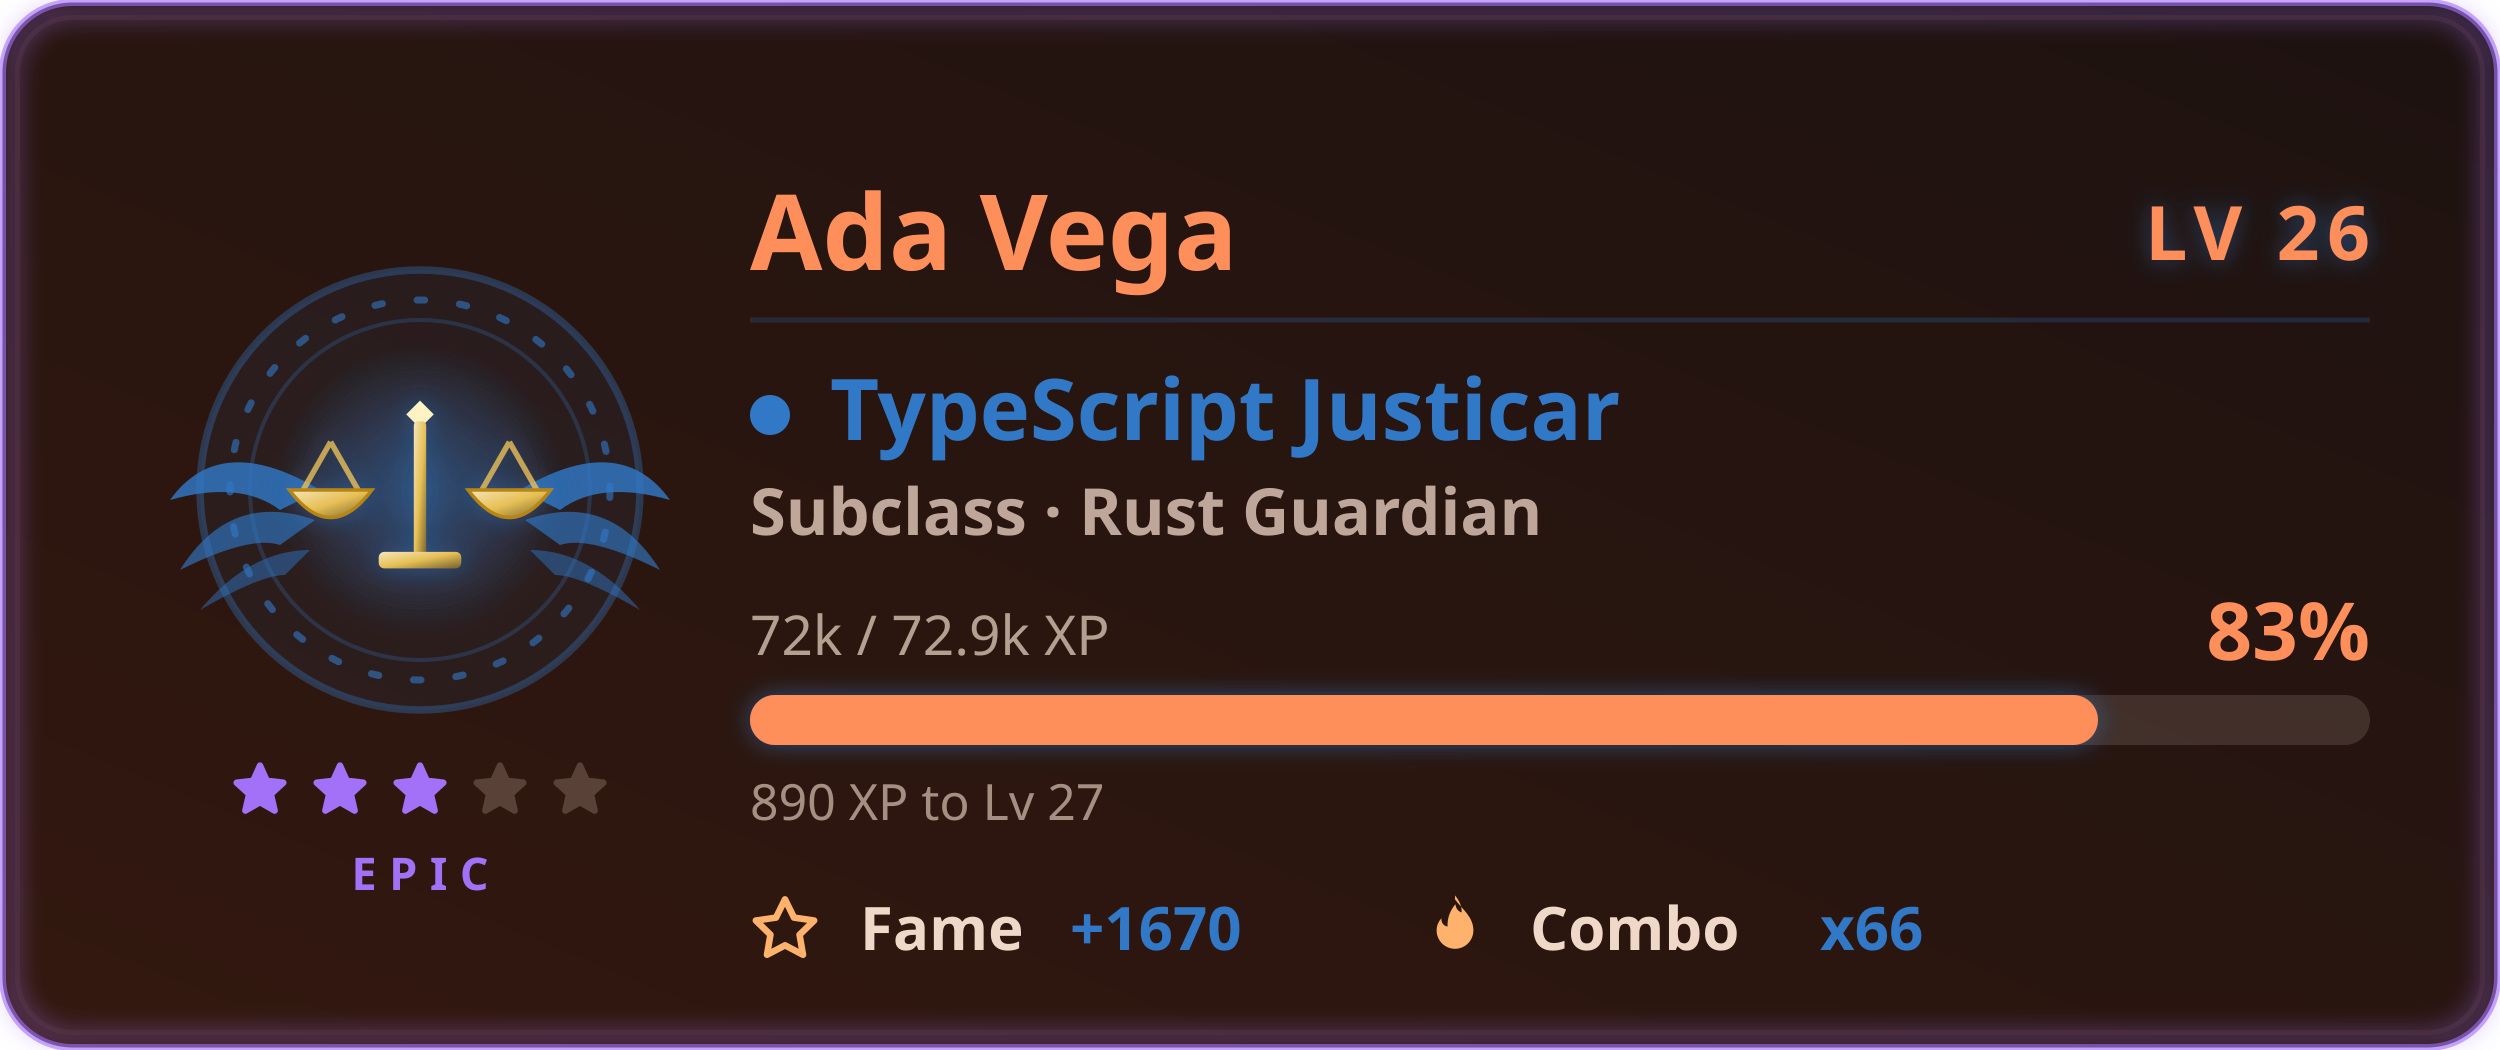
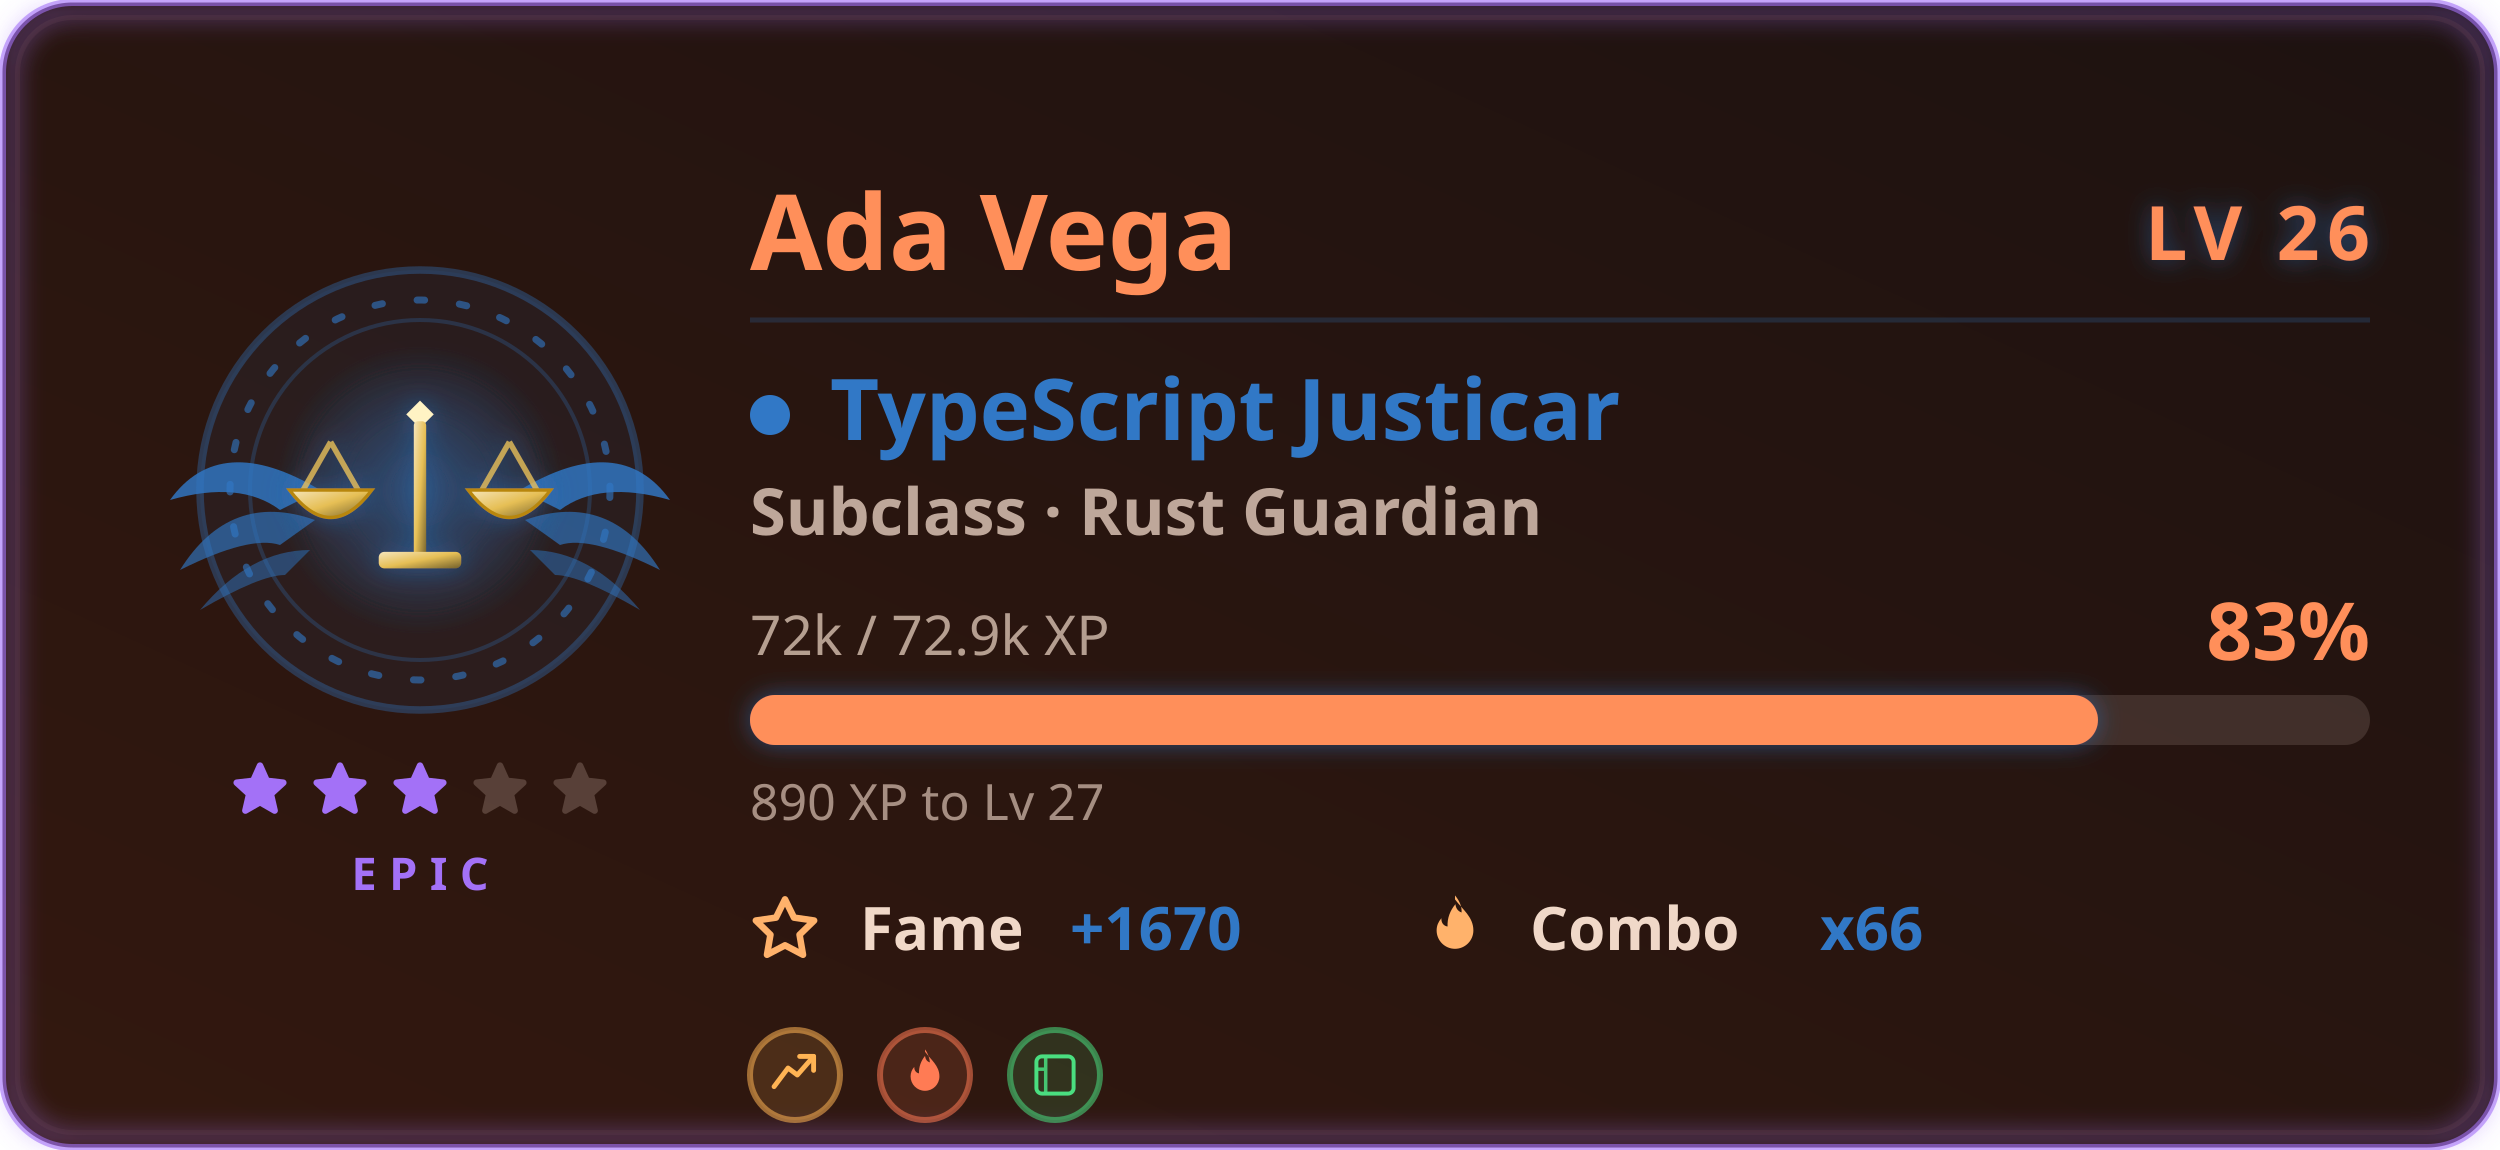
- <svg xmlns="http://www.w3.org/2000/svg" width="500" height="210" viewBox="0 0 500 210" role="img" aria-labelledby="card-title-a11y card-desc-a11y">
+ <svg xmlns="http://www.w3.org/2000/svg" width="500" height="230" viewBox="0 0 500 230" role="img" aria-labelledby="card-title-a11y card-desc-a11y">
  <style>
text { font-family: 'Segoe UI', Ubuntu, 'Helvetica Neue', sans-serif; }
.title { font-size: 18px; font-weight: 600; fill: #ff8f5a; }
.title-icon { fill: #ff8f5a; }
.icon { fill: #ffb26b; }


.gl-name { font-size: 21px; font-weight: 700; fill: #ff8f5a; }
.gl-lvl { font-size: 15px; font-weight: 800; letter-spacing: 1.5px; fill: #ff8f5a; }
.gl-class { font-size: 17px; font-weight: 700; fill: #3178c6; }
.gl-sub { font-size: 13px; font-weight: 600; fill: #f0d8c8; opacity: 0.75; }
.gl-meta { font-size: 11px; fill: #f0d8c8; opacity: 0.7; }
.gl-pct { font-size: 16px; font-weight: 800; fill: #ff8f5a; }
.gl-chip-label { font-size: 12px; font-weight: 600; fill: #f0d8c8; }
.gl-chip-value { font-size: 12px; font-weight: 800; fill: #3178c6; }
.gl-hint { font-size: 10px; fill: #f0d8c8; opacity: 0.62; }
.gl-rarity { font-size: 9px; font-weight: 700; letter-spacing: 2.5px; fill: #a371f7; }

</style>
  <defs>
    <linearGradient id="card-bg" x1="0" y1="0" x2="1" y2="1" gradientTransform="rotate(90, 0.5, 0.5)">
      <stop offset="0.0%" stop-color="#1d1210" />
      <stop offset="100.0%" stop-color="#33180f" />
    </linearGradient>
    <filter id="card-glow" x="-50%" y="-50%" width="200%" height="200%">
      <feGaussianBlur in="SourceGraphic" stdDeviation="3" result="blur" />
      <feFlood flood-color="#ff6e40" flood-opacity="0.55" result="tint" />
      <feComposite in="tint" in2="blur" operator="in" result="softGlow" />
      <feMerge>
        <feMergeNode in="softGlow" />
        <feMergeNode in="SourceGraphic" />
      </feMerge>
    </filter>
    <filter id="gl-glow" x="-60%" y="-60%" width="220%" height="220%">
      <feGaussianBlur in="SourceGraphic" stdDeviation="2.4" result="b" />
      <feFlood flood-color="#3178c6" flood-opacity="0.55" result="t" />
      <feComposite in="t" in2="b" operator="in" result="g" />
      <feMerge>
        <feMergeNode in="g" />
        <feMergeNode in="SourceGraphic" />
      </feMerge>
    </filter>
    <filter id="gl-rarity" x="-20%" y="-20%" width="140%" height="140%">
      <feGaussianBlur stdDeviation="2.4" />
    </filter>
  </defs>
-   <rect x="0.5" y="0.5" width="499" height="209" rx="14" fill="url(#card-bg)" stroke="#a371f7" stroke-width="1.4" stroke-opacity="0.6" />
-   <rect x="3.5" y="3.5" width="493" height="203" rx="11" fill="none" stroke="#4a2c22" stroke-opacity="0.4" />
-   <rect x="2" y="2" width="496" height="206" rx="13" fill="none" stroke="#a371f7" stroke-width="3.5" stroke-opacity="0.4" filter="url(#gl-rarity)" />
+   <rect x="0.5" y="0.5" width="499" height="229" rx="14" fill="url(#card-bg)" stroke="#a371f7" stroke-width="1.4" stroke-opacity="0.6" />
+   <rect x="3.5" y="3.5" width="493" height="223" rx="11" fill="none" stroke="#4a2c22" stroke-opacity="0.4" />
+   <rect x="2" y="2" width="496" height="226" rx="13" fill="none" stroke="#a371f7" stroke-width="3.5" stroke-opacity="0.4" filter="url(#gl-rarity)" />
  <g class="fade">
    <g class="">
      <g class="flourish">
        <g transform="translate(84,0)">
          <g transform="translate(0,98)" fill="#3178c6">
            <path d="M20 0 Q 40 -12 50 2 Q 36 -2 28 4 Z" opacity="0.82" />
            <path d="M21 6 Q 38 0 48 16 Q 34 9 28 11 Z" opacity="0.64" />
            <path d="M22 12 Q 34 12 44 24 Q 32 17 27 17 Z" opacity="0.48" />
          </g>
        </g>
        <g transform="translate(84,0) scale(-1,1)">
          <g transform="translate(0,98)" fill="#3178c6">
            <path d="M20 0 Q 40 -12 50 2 Q 36 -2 28 4 Z" opacity="0.82" />
            <path d="M21 6 Q 38 0 48 16 Q 34 9 28 11 Z" opacity="0.64" />
            <path d="M22 12 Q 34 12 44 24 Q 32 17 27 17 Z" opacity="0.48" />
          </g>
        </g>
      </g>
      <circle cx="84" cy="98" r="44" fill="#3178c6" fill-opacity="0.08" stroke="#3178c6" stroke-opacity="0.35" stroke-width="1.5" />
      <g class="">
        <circle cx="84" cy="98" r="38" fill="none" stroke="#3178c6" stroke-opacity="0.6" stroke-width="1.4" stroke-dasharray="1.5 7" stroke-linecap="round" />
        <circle cx="84" cy="98" r="34" fill="none" stroke="#3178c6" stroke-opacity="0.25" stroke-width="0.8" />
      </g>
      <g class="" filter="url(#gl-glow)">
        <svg class="" x="51" y="65" width="66" height="66" viewBox="0 0 48 48" aria-hidden="true">
          <defs>
            <radialGradient id="tsHalo" cx="0.5" cy="0.5" r="0.5">
              <stop offset="0" stop-color="#3178c6" stop-opacity="0.42" />
              <stop offset="1" stop-color="#3178c6" stop-opacity="0" />
            </radialGradient>
            <linearGradient id="tsMetal" x1="0" y1="0" x2="1" y2="1">
              <stop offset="0" stop-color="#f5e5bb" />
              <stop offset="0.5" stop-color="#e6bf55" />
              <stop offset="1" stop-color="#73602b" />
            </linearGradient>
          </defs>
          <circle cx="24" cy="24" r="21" fill="url(#tsHalo)" />
          <path d="M24 11 l2 2 l-2 2 l-2 -2 Z" fill="#fff3c4" />
          <rect x="23.1" y="14" width="1.8" height="21" rx="0.6" fill="url(#tsMetal)" />
          <rect x="18" y="33" width="12" height="2.4" rx="0.8" fill="url(#tsMetal)" />
          <path d="M9 17 H39" stroke="url(#tsMetal)" stroke-width="2.2" stroke-linecap="round" />
          <g stroke="#e6bf55" stroke-width="0.8" stroke-opacity="0.8">
            <path d="M11 17 L7 24 M11 17 L15 24 M37 17 L33 24 M37 17 L41 24" />
          </g>
          <g transform="translate(5 24)">
            <path d="M0 0 Q6 8 12 0 Z" fill="url(#tsMetal)" stroke="#b8860b" stroke-width="0.5" />
          </g>
          <g transform="translate(31 24)">
            <path d="M0 0 Q6 8 12 0 Z" fill="url(#tsMetal)" stroke="#b8860b" stroke-width="0.5" />
          </g>
        </svg>
      </g>
    </g>
    <g>
      <g class="" transform="translate(45.5, 151.5) scale(0.5416667)" fill="#a371f7" stroke="#a371f7" stroke-width="2.4" stroke-linejoin="round" stroke-linecap="round" opacity="1">
        <path d="M12 3 L14.5 8.6 L20.6 9.3 L16 13.5 L17.4 19.6 L12 16.5 L6.6 19.6 L8 13.5 L3.4 9.3 L9.5 8.6 Z" />
      </g>
      <g class="" transform="translate(61.5, 151.5) scale(0.5416667)" fill="#a371f7" stroke="#a371f7" stroke-width="2.4" stroke-linejoin="round" stroke-linecap="round" opacity="1">
        <path d="M12 3 L14.5 8.6 L20.6 9.3 L16 13.5 L17.4 19.6 L12 16.5 L6.6 19.6 L8 13.5 L3.4 9.3 L9.5 8.6 Z" />
      </g>
      <g class="" transform="translate(77.5, 151.5) scale(0.5416667)" fill="#a371f7" stroke="#a371f7" stroke-width="2.4" stroke-linejoin="round" stroke-linecap="round" opacity="1">
        <path d="M12 3 L14.5 8.6 L20.6 9.3 L16 13.5 L17.4 19.6 L12 16.5 L6.6 19.6 L8 13.5 L3.4 9.3 L9.5 8.6 Z" />
      </g>
      <g class="" transform="translate(93.5, 151.5) scale(0.5416667)" fill="#f0d8c8" stroke="#f0d8c8" stroke-width="2.4" stroke-linejoin="round" stroke-linecap="round" opacity="0.22">
        <path d="M12 3 L14.5 8.6 L20.6 9.3 L16 13.5 L17.4 19.6 L12 16.5 L6.6 19.6 L8 13.5 L3.4 9.3 L9.5 8.6 Z" />
      </g>
      <g class="" transform="translate(109.5, 151.5) scale(0.5416667)" fill="#f0d8c8" stroke="#f0d8c8" stroke-width="2.4" stroke-linejoin="round" stroke-linecap="round" opacity="0.22">
        <path d="M12 3 L14.5 8.6 L20.6 9.3 L16 13.5 L17.4 19.6 L12 16.5 L6.6 19.6 L8 13.5 L3.4 9.3 L9.5 8.6 Z" />
      </g>
    </g>
    <text class="gl-rarity" x="84" y="178" text-anchor="middle">EPIC</text>
  </g>
  <g class="fade" style="animation-delay:.15s">
    <text class="gl-name" x="150" y="54">Ada Vega</text>
    <text class="gl-lvl glow-pulse" x="474" y="52" text-anchor="end" filter="url(#gl-glow)">LV 26</text>
    <line x1="150" y1="64" x2="474" y2="64" stroke="#3178c6" stroke-opacity="0.22" stroke-width="1" />
    <circle cx="154" cy="83" r="4" fill="#3178c6" />
    <text class="gl-class" x="166" y="88">TypeScript Justicar</text>
    <text class="gl-sub" x="150" y="107">Subclass · Rust Guardian</text>
    <text class="gl-meta" x="150" y="131">72k / 72.9k XP</text>
    <text class="gl-pct " x="474" y="132" text-anchor="end">83%</text>
    <rect x="150" y="139" width="324" height="10" rx="5" fill="#f0d8c8" fill-opacity="0.14" />
    <rect class="xp-fill " x="150" y="139" width="269.592" height="10" rx="5" fill="#ff8f5a" filter="url(#gl-glow)" />
    <text class="gl-hint" x="150" y="164">890 XP to Lv 27</text>
    <g transform="translate(150, 190)">
      <svg class="icon" x="0" y="-11" width="14" height="14" viewBox="0 0 16 16" aria-hidden="true">
        <path fill-rule="evenodd" d="M8 .25a.75.75 0 0 1 .673.418l1.882 3.815 4.21.612a.75.75 0 0 1 .416 1.279l-3.046 2.97.719 4.192a.75.75 0 0 1-1.088.791L8 12.347l-3.766 1.98a.75.75 0 0 1-1.088-.79l.72-4.194L.818 6.374a.75.75 0 0 1 .416-1.28l4.21-.611L7.327.668A.75.75 0 0 1 8 .25zm0 2.445L6.615 5.5a.75.75 0 0 1-.564.41l-3.097.45 2.24 2.184a.75.75 0 0 1 .216.664l-.528 3.084 2.769-1.456a.75.75 0 0 1 .698 0l2.77 1.456-.53-3.084a.75.75 0 0 1 .216-.664l2.24-2.183-3.096-.45a.75.75 0 0 1-.564-.41L8 2.694v.001z" />
      </svg>
      <text class="gl-chip-label" x="22" y="0">Fame</text>
      <text class="gl-chip-value" x="64" y="0">+1670</text>
    </g>
    <g transform="translate(284, 190)">
      <svg class="icon" x="0" y="-11" width="14" height="14" viewBox="0 0 16 16" aria-hidden="true">
        <path fill-rule="evenodd" d="M8 1c1.7 2.3 4.2 4 4.2 7.1a4.2 4.2 0 0 1-8.4 0c0-1.1.4-2 1.1-2.8-.1 1 .5 1.8 1.4 1.9-.1-1.9.6-3.7 1.8-5.1.1 1 .6 1.6 1.4 1.9.1-1.4-.5-2.7-1.5-3.9z" />
      </svg>
      <text class="gl-chip-label" x="22" y="0">Combo</text>
      <text class="gl-chip-value" x="80" y="0">x66</text>
    </g>
  </g>
+   <g class="fade" style="animation-delay:.2s">
+     <g transform="translate(159, 215)">
+       <g transform="translate(0, 0)">
+         <circle r="9" fill="#ffb454" fill-opacity="0.14" stroke="#ffb454" stroke-opacity="0.55" stroke-width="1.2" />
+         <g transform="translate(-5.58, -5.58) scale(0.465)">
+           <path d="M3 17 L9 9 L13 12 L20 4" fill="none" stroke="#ffb454" stroke-width="2.1" stroke-linejoin="round" stroke-linecap="round" />
+           <path d="M14 4 H20 V10" fill="none" stroke="#ffb454" stroke-width="2.1" stroke-linejoin="round" stroke-linecap="round" />
+         </g>
+       </g>
+       <g transform="translate(26, 0)">
+         <circle r="9" fill="#ff7b54" fill-opacity="0.14" stroke="#ff7b54" stroke-opacity="0.55" stroke-width="1.2" />
+         <g transform="translate(-5.58, -5.58) scale(0.465)">
+           <path d="M12 2c2.5 3.4 6.2 6 6.2 10.6a6.2 6.2 0 0 1-12.4 0c0-1.6.6-3 1.6-4.1-.1 1.5.8 2.6 2 2.8-.1-2.8.9-5.4 2.6-7.5.2 1.5.9 2.4 2.1 2.8-.2-2-.8-4-2.1-5.6Z" fill="#ff7b54" />
+         </g>
+       </g>
+       <g transform="translate(52, 0)">
+         <circle r="9" fill="#4ade80" fill-opacity="0.14" stroke="#4ade80" stroke-opacity="0.55" stroke-width="1.2" />
+         <g transform="translate(-5.58, -5.58) scale(0.465)">
+           <rect x="4" y="4" width="16" height="16" rx="2.4" fill="none" stroke="#4ade80" stroke-width="1.7" />
+           <path d="M8 4v16 M4 9.5h4" fill="none" stroke="#4ade80" stroke-width="1.5" opacity="0.85" />
+         </g>
+       </g>
+     </g>
+   </g>
</svg>
